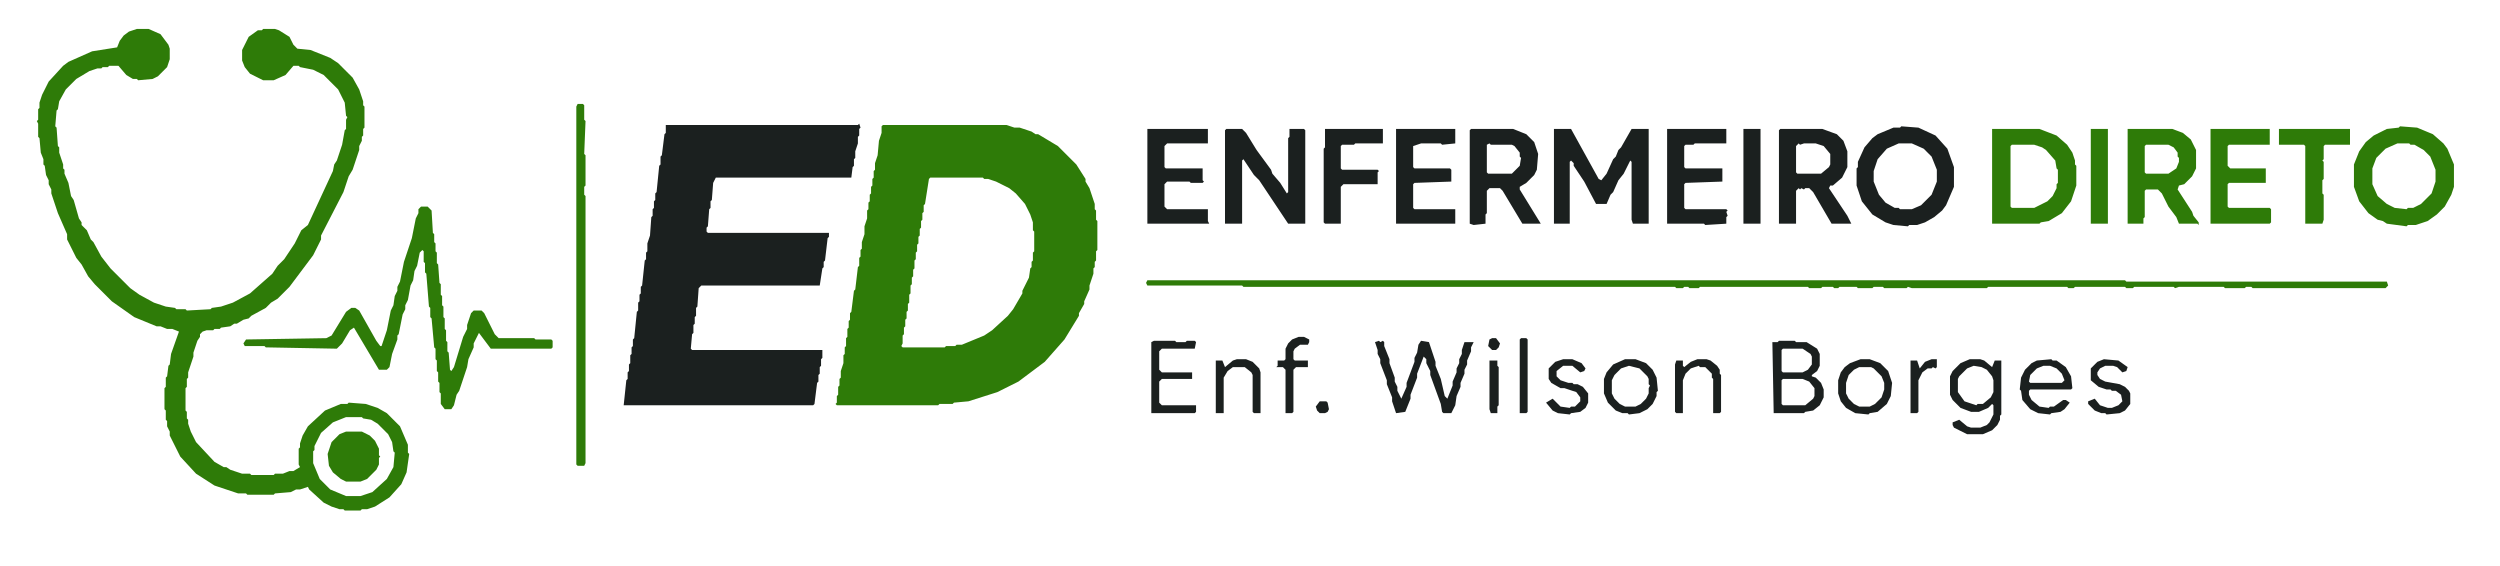
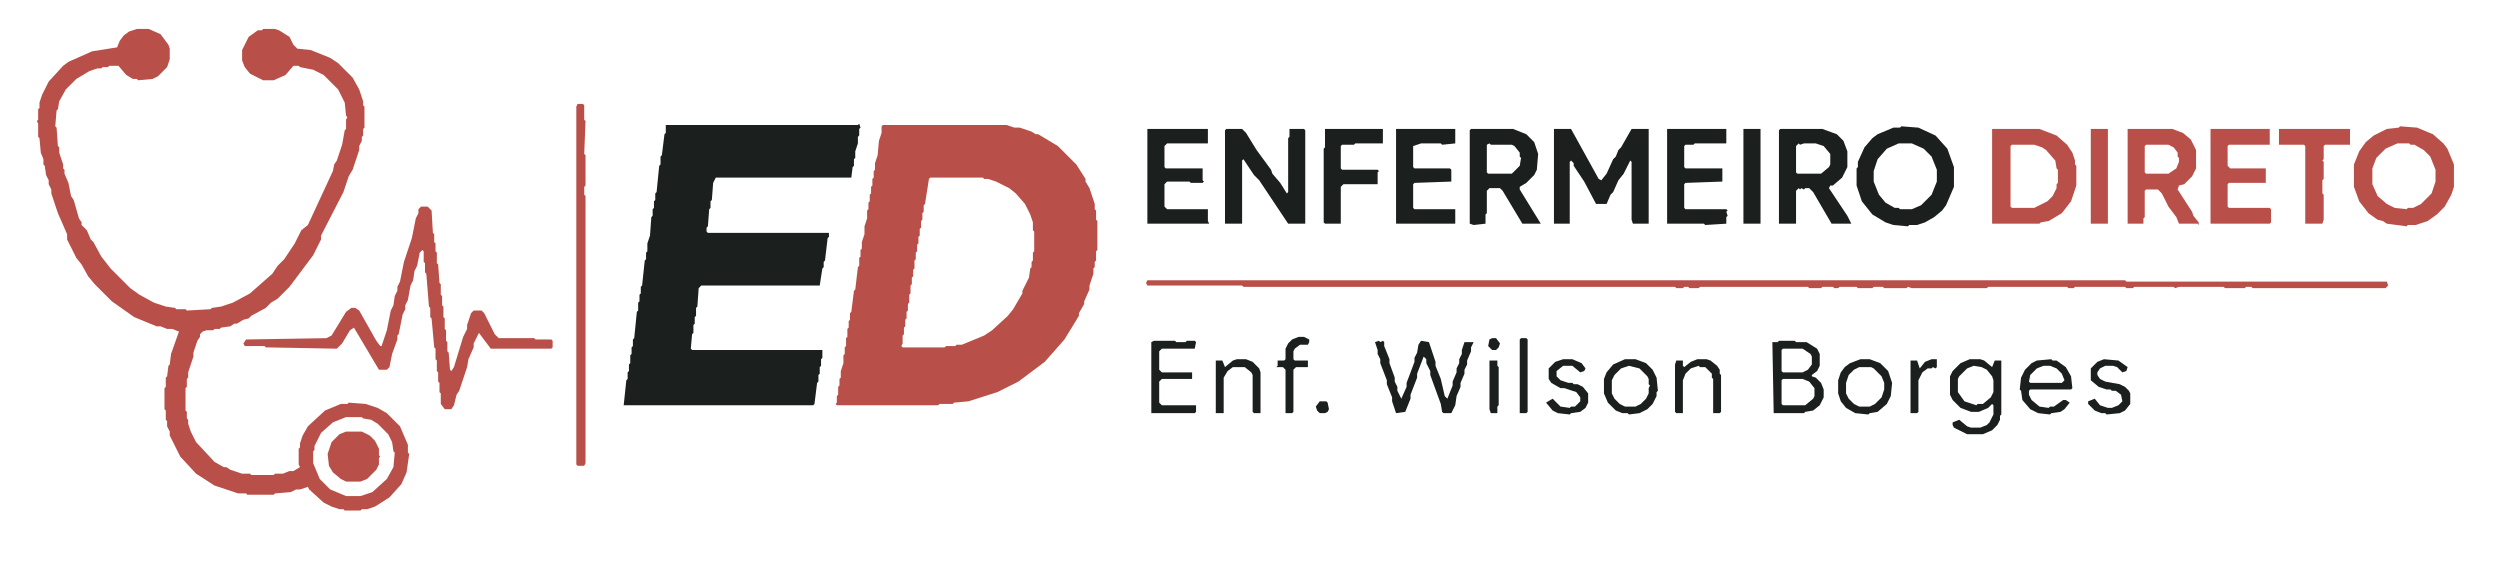
<svg xmlns="http://www.w3.org/2000/svg" width="1900" height="430" viewBox="160 155 1900 430" role="img" aria-label="Enfermeiro Direto — Enf. Wilson Borges">
  <path fill="#1b201f" fill-rule="evenodd" d="M1163 460 L1160 464 L1161 467 L1163 469 L1167 469 L1169 468 L1170 466 L1169 461 L1168 460 Z M1292 429 L1292 466 L1293 469 L1298 469 L1298 464 L1299 463 L1299 434 L1298 433 L1298 429 Z M1759 428 L1754 430 L1749 435 L1749 444 L1755 449 L1761 451 L1764 451 L1765 452 L1768 452 L1772 455 L1773 460 L1770 463 L1765 465 L1762 465 L1756 463 L1752 458 L1747 460 L1747 462 L1752 467 L1757 469 L1760 469 L1761 470 L1771 469 L1775 467 L1779 462 L1779 454 L1778 452 L1775 449 L1771 447 L1760 445 L1756 443 L1754 440 L1754 438 L1756 435 L1760 433 L1766 433 L1769 434 L1773 438 L1776 437 L1777 434 L1770 429 Z M1708 429 L1704 431 L1699 436 L1696 442 L1695 451 L1696 452 L1697 459 L1703 466 L1709 469 L1718 470 L1719 469 L1726 468 L1729 466 L1733 461 L1730 459 L1728 459 L1721 464 L1718 464 L1717 465 L1710 464 L1704 459 L1702 455 L1702 452 L1703 451 L1734 451 L1735 450 L1734 441 L1730 434 L1723 429 L1720 429 L1719 428 Z M1702 445 L1703 440 L1708 435 L1713 433 L1718 433 L1723 435 L1727 439 L1729 444 L1727 446 L1703 446 Z M1657 428 L1650 431 L1644 437 L1642 441 L1642 455 L1644 459 L1650 465 L1658 468 L1664 468 L1671 465 L1674 462 L1675 463 L1675 470 L1672 476 L1670 478 L1665 480 L1658 480 L1655 479 L1649 474 L1644 476 L1644 478 L1645 480 L1655 485 L1667 485 L1674 482 L1678 478 L1680 474 L1680 471 L1681 470 L1681 429 L1676 429 L1674 434 L1668 429 L1665 428 Z M1660 433 L1666 434 L1670 436 L1674 441 L1675 444 L1675 453 L1673 457 L1667 462 L1663 462 L1662 463 L1653 460 L1648 453 L1648 443 L1649 441 L1655 435 Z M1632 428 L1628 428 L1623 430 L1619 435 L1617 429 L1612 429 L1612 469 L1617 469 L1618 468 L1618 444 L1621 438 L1625 435 L1628 435 L1629 434 L1631 435 L1632 434 Z M1574 428 L1566 431 L1562 434 L1559 438 L1557 444 L1557 454 L1559 460 L1563 465 L1570 469 L1580 470 L1581 469 L1587 468 L1594 462 L1597 456 L1598 446 L1595 437 L1589 431 L1581 428 Z M1573 434 L1582 434 L1584 435 L1590 441 L1592 446 L1592 451 L1590 457 L1585 462 L1581 464 L1573 464 L1569 462 L1565 458 L1563 454 L1563 446 L1565 440 L1569 436 Z M1434 429 L1433 432 L1433 468 L1434 469 L1439 469 L1439 444 L1441 439 L1445 435 L1451 433 L1452 434 L1456 434 L1461 439 L1461 442 L1462 443 L1462 469 L1467 469 L1468 468 L1468 440 L1467 439 L1467 436 L1465 433 L1460 429 L1457 428 L1450 428 L1445 430 L1440 434 L1439 433 L1439 429 Z M1395 428 L1386 432 L1381 438 L1379 443 L1379 454 L1382 461 L1388 467 L1393 469 L1397 469 L1398 470 L1406 469 L1412 466 L1416 462 L1419 456 L1419 453 L1420 452 L1419 442 L1416 436 L1411 431 L1403 428 Z M1398 433 L1406 435 L1412 441 L1413 443 L1413 447 L1414 448 L1413 450 L1413 454 L1411 458 L1407 462 L1403 464 L1395 464 L1391 462 L1387 458 L1385 454 L1385 444 L1387 440 L1392 435 Z M1348 428 L1342 430 L1337 435 L1337 443 L1339 446 L1346 450 L1349 450 L1358 453 L1361 457 L1361 460 L1357 464 L1354 464 L1353 465 L1346 464 L1340 458 L1335 461 L1340 467 L1344 469 L1353 470 L1354 469 L1361 468 L1365 465 L1367 461 L1367 454 L1363 449 L1359 447 L1356 447 L1355 446 L1352 446 L1346 444 L1343 441 L1343 437 L1348 433 L1355 433 L1361 438 L1364 437 L1365 435 L1362 431 L1355 428 Z M1084 429 L1084 469 L1090 469 L1090 442 L1093 437 L1097 434 L1106 434 L1111 438 L1112 440 L1112 468 L1113 469 L1118 469 L1118 438 L1117 435 L1112 430 L1107 428 L1100 428 L1097 429 L1091 434 L1089 429 Z M1507 415 L1508 469 L1531 469 L1532 468 L1538 467 L1543 463 L1546 457 L1546 451 L1544 446 L1540 442 L1537 441 L1537 440 L1541 437 L1543 433 L1543 424 L1541 420 L1533 415 L1525 415 L1524 414 L1512 414 L1511 415 Z M1514 444 L1515 443 L1530 443 L1535 445 L1539 450 L1539 456 L1538 458 L1532 463 L1515 463 L1514 462 Z M1514 421 L1515 420 L1530 420 L1536 424 L1537 426 L1537 432 L1534 436 L1530 438 L1515 438 L1514 437 Z M1205 415 L1207 421 L1207 424 L1209 428 L1209 431 L1214 444 L1214 447 L1218 457 L1218 460 L1221 469 L1228 468 L1232 458 L1232 455 L1237 442 L1237 439 L1242 426 L1244 428 L1244 431 L1247 437 L1247 440 L1255 462 L1256 468 L1257 469 L1263 469 L1266 463 L1267 456 L1270 449 L1270 446 L1273 439 L1273 436 L1275 432 L1275 429 L1278 422 L1278 419 L1280 415 L1273 415 L1271 421 L1271 424 L1269 428 L1269 431 L1267 435 L1267 438 L1264 445 L1264 448 L1260 458 L1258 456 L1255 443 L1251 433 L1251 430 L1246 415 L1240 414 L1238 417 L1237 423 L1235 427 L1235 430 L1229 446 L1229 449 L1225 458 L1222 452 L1222 449 L1220 445 L1220 442 L1216 431 L1216 428 L1212 418 L1212 415 L1211 414 L1209 415 L1208 414 Z M1035 415 L1035 469 L1068 469 L1069 468 L1069 463 L1043 463 L1041 461 L1041 445 L1043 443 L1066 443 L1066 438 L1043 438 L1041 436 L1041 422 L1043 420 L1068 420 L1069 415 L1068 414 L1062 414 L1061 415 L1054 415 L1053 414 L1037 414 Z M1316 412 L1315 413 L1315 469 L1320 469 L1321 468 L1321 413 L1320 412 Z M1294 412 L1292 413 L1291 418 L1294 421 L1297 421 L1299 419 L1300 416 L1297 412 Z M1151 411 L1147 411 L1142 413 L1139 416 L1137 420 L1137 428 L1136 429 L1131 429 L1131 433 L1130 434 L1135 434 L1137 436 L1137 469 L1142 469 L1143 468 L1143 436 L1145 434 L1154 434 L1154 429 L1144 429 L1143 428 L1143 422 L1144 420 L1148 417 L1154 417 L1155 415 L1155 413 Z M1513 253 L1512 254 L1512 325 L1525 325 L1525 300 L1527 298 L1528 299 L1529 298 L1531 299 L1532 298 L1535 298 L1538 301 L1552 325 L1567 325 L1564 319 L1550 298 L1551 296 L1553 296 L1560 290 L1564 282 L1564 270 L1561 262 L1556 257 L1545 253 Z M1525 266 L1527 264 L1528 265 L1531 264 L1540 264 L1546 266 L1551 272 L1551 280 L1550 282 L1544 287 L1526 287 L1525 286 Z M1485 253 L1485 325 L1498 325 L1498 253 Z M1427 253 L1427 325 L1455 325 L1456 326 L1472 325 L1472 320 L1473 319 L1472 316 L1473 315 L1472 314 L1441 314 L1440 313 L1440 295 L1441 294 L1469 293 L1469 283 L1441 283 L1440 282 L1440 266 L1441 265 L1447 265 L1448 264 L1472 264 L1472 253 Z M1341 253 L1341 325 L1353 325 L1353 278 L1354 277 L1356 279 L1356 281 L1364 293 L1373 310 L1381 310 L1384 303 L1386 301 L1390 292 L1394 287 L1399 277 L1400 278 L1400 322 L1401 325 L1413 325 L1413 253 L1400 253 L1392 267 L1390 269 L1388 274 L1386 276 L1381 287 L1377 292 L1375 291 L1354 253 Z M1278 253 L1277 254 L1277 325 L1280 326 L1289 325 L1289 318 L1290 317 L1290 300 L1292 298 L1300 298 L1302 300 L1317 325 L1331 325 L1315 299 L1315 297 L1320 294 L1326 288 L1328 284 L1329 272 L1326 263 L1320 257 L1310 253 Z M1290 265 L1292 264 L1293 265 L1309 265 L1311 266 L1315 271 L1315 274 L1316 275 L1315 281 L1309 287 L1291 287 L1290 286 Z M1221 253 L1221 325 L1266 325 L1266 314 L1235 314 L1234 313 L1234 295 L1235 294 L1263 293 L1263 284 L1262 283 L1235 283 L1234 282 L1234 266 L1240 264 L1255 264 L1256 265 L1266 264 L1266 253 Z M1211 253 L1167 253 L1167 267 L1166 268 L1166 324 L1167 325 L1179 325 L1179 297 L1181 295 L1207 295 L1207 286 L1208 285 L1207 284 L1180 284 L1179 283 L1179 266 L1180 265 L1189 265 L1190 264 L1211 264 Z M1092 253 L1091 254 L1091 325 L1104 325 L1104 277 L1105 276 L1113 288 L1117 292 L1139 325 L1152 325 L1152 254 L1151 253 L1140 253 L1140 259 L1139 260 L1139 301 L1138 302 L1133 294 L1127 287 L1126 284 L1115 269 L1107 256 L1104 253 Z M1032 253 L1032 325 L1079 325 L1078 323 L1078 314 L1047 314 L1045 312 L1045 295 L1047 293 L1064 293 L1065 294 L1074 294 L1075 293 L1074 292 L1074 283 L1046 283 L1045 282 L1045 266 L1047 264 L1078 264 L1078 253 Z M1605 251 L1604 252 L1599 252 L1587 257 L1583 260 L1577 267 L1572 278 L1572 282 L1571 283 L1571 296 L1575 308 L1583 318 L1593 324 L1599 326 L1610 327 L1611 326 L1617 326 L1623 324 L1630 320 L1636 315 L1639 311 L1645 297 L1645 282 L1640 268 L1631 258 L1618 252 Z M1603 264 L1613 264 L1622 268 L1628 274 L1632 284 L1632 293 L1628 303 L1620 311 L1613 314 L1604 314 L1603 313 L1600 313 L1593 309 L1588 303 L1584 293 L1584 285 L1587 276 L1594 268 Z M813 249 L812 250 L666 250 L666 256 L665 257 L663 273 L662 274 L662 280 L661 281 L659 301 L658 302 L658 307 L657 308 L657 313 L656 314 L656 319 L655 320 L654 334 L652 340 L652 346 L651 347 L651 352 L650 353 L648 372 L647 373 L647 378 L646 379 L646 384 L645 385 L645 391 L644 392 L642 412 L641 413 L641 418 L640 419 L640 424 L639 425 L639 431 L638 432 L638 437 L637 438 L637 443 L636 444 L634 463 L778 463 L779 462 L781 446 L782 445 L782 440 L783 439 L783 434 L784 433 L784 428 L785 427 L785 421 L686 421 L685 420 L686 409 L687 408 L687 402 L688 401 L688 396 L689 395 L689 389 L690 388 L691 374 L693 372 L783 372 L785 359 L786 358 L786 354 L787 353 L789 336 L790 335 L790 332 L698 332 L697 331 L697 328 L698 327 L699 314 L700 313 L700 308 L701 307 L702 294 L704 290 L807 290 L808 282 L809 281 L809 276 L810 275 L810 270 L812 264 L812 259 L813 258 L813 253 L814 252 Z" />
-   <path fill="#2e7b08" fill-rule="evenodd" d="M1031 370 L1032 372 L1104 372 L1105 373 L1433 373 L1434 374 L1439 374 L1440 373 L1443 373 L1444 374 L1451 374 L1452 373 L1534 373 L1535 374 L1544 374 L1545 373 L1553 373 L1554 374 L1557 374 L1558 373 L1571 373 L1572 374 L1583 374 L1584 373 L1591 373 L1592 374 L1609 374 L1610 373 L1613 374 L1670 374 L1671 373 L1731 373 L1732 374 L1736 374 L1737 373 L1775 373 L1776 374 L1781 374 L1782 373 L1812 373 L1813 374 L1816 373 L1850 373 L1851 374 L1866 374 L1867 373 L1871 373 L1872 374 L1973 374 L1975 372 L1974 369 L1776 369 L1775 368 L1032 368 Z M580 414 L579 413 L567 413 L566 412 L539 412 L536 409 L528 393 L526 391 L520 391 L518 393 L515 402 L515 405 L512 411 L505 434 L503 437 L502 436 L501 423 L500 422 L500 415 L499 414 L499 406 L498 405 L498 397 L497 396 L497 388 L496 387 L496 380 L495 379 L495 371 L494 370 L493 356 L492 355 L492 347 L491 346 L491 340 L490 339 L490 333 L489 332 L488 315 L485 312 L480 312 L478 314 L478 317 L476 321 L473 336 L467 354 L464 369 L462 373 L462 376 L460 380 L459 387 L457 391 L454 406 L450 418 L449 418 L446 414 L433 391 L430 389 L427 389 L423 392 L412 410 L408 412 L347 413 L345 416 L346 418 L361 418 L362 419 L416 420 L420 416 L426 406 L429 404 L448 436 L454 436 L456 434 L458 424 L462 413 L462 410 L463 409 L466 394 L468 390 L468 387 L470 383 L472 372 L474 368 L475 361 L477 357 L479 347 L481 345 L482 346 L482 354 L483 355 L483 362 L484 363 L486 388 L487 389 L487 396 L488 397 L490 419 L491 420 L491 428 L492 429 L492 437 L493 438 L493 445 L494 446 L494 453 L495 454 L495 462 L498 466 L503 466 L505 463 L507 455 L509 452 L515 434 L516 428 L520 419 L520 416 L524 408 L533 420 L579 420 L580 419 Z M1892 253 L1892 265 L1911 265 L1912 266 L1912 325 L1925 325 L1926 322 L1926 303 L1925 302 L1925 292 L1926 291 L1926 278 L1925 277 L1926 276 L1926 266 L1927 265 L1946 265 L1946 253 Z M1840 253 L1840 325 L1885 325 L1886 324 L1886 314 L1885 313 L1854 313 L1853 312 L1853 295 L1854 294 L1882 294 L1882 283 L1855 283 L1853 281 L1853 266 L1854 265 L1885 265 L1885 253 Z M1777 253 L1777 325 L1789 325 L1789 321 L1790 320 L1790 300 L1791 299 L1800 299 L1803 302 L1808 312 L1814 320 L1816 325 L1830 325 L1831 326 L1831 324 L1827 319 L1826 316 L1815 299 L1816 296 L1820 295 L1826 289 L1829 283 L1829 269 L1825 261 L1819 256 L1811 253 Z M1790 266 L1791 265 L1808 265 L1812 267 L1815 271 L1815 274 L1816 275 L1816 278 L1814 283 L1808 287 L1791 287 L1790 286 Z M1749 253 L1749 325 L1762 325 L1762 253 Z M1674 253 L1674 325 L1710 325 L1711 324 L1717 323 L1727 317 L1734 308 L1738 296 L1738 281 L1737 280 L1737 277 L1735 271 L1731 265 L1723 258 L1710 253 Z M1689 265 L1706 265 L1712 267 L1715 269 L1722 277 L1723 283 L1724 284 L1724 294 L1723 295 L1723 298 L1720 304 L1716 308 L1706 313 L1689 313 L1688 312 L1688 266 Z M1984 251 L1983 252 L1974 253 L1964 258 L1958 263 L1953 270 L1949 280 L1949 297 L1953 308 L1960 317 L1967 322 L1971 323 L1974 325 L1989 327 L1990 326 L1996 326 L2005 323 L2012 318 L2018 312 L2023 303 L2025 297 L2025 280 L2020 268 L2017 264 L2009 257 L1997 252 Z M1982 264 L1991 264 L1992 265 L1995 265 L2002 269 L2007 274 L2011 284 L2011 293 L2008 302 L2000 310 L1994 313 L1990 313 L1989 314 L1980 313 L1974 310 L1967 304 L1963 295 L1963 283 L1966 275 L1973 268 Z M831 250 L830 251 L830 256 L828 262 L827 273 L825 279 L825 284 L824 285 L824 290 L823 291 L823 296 L822 297 L822 302 L821 303 L821 308 L820 309 L820 314 L819 315 L819 321 L817 327 L817 333 L815 339 L815 344 L814 345 L814 350 L813 351 L813 357 L812 358 L810 375 L809 376 L807 392 L806 393 L806 398 L805 399 L805 404 L804 405 L804 411 L803 412 L803 418 L802 419 L802 424 L801 425 L801 431 L799 437 L799 442 L798 443 L798 448 L797 449 L797 455 L796 456 L796 461 L795 462 L796 463 L873 463 L874 462 L884 462 L885 461 L896 460 L918 453 L934 445 L954 430 L969 413 L980 395 L980 393 L984 386 L984 384 L988 375 L988 372 L991 363 L991 359 L992 358 L992 354 L993 353 L993 346 L994 345 L994 323 L993 322 L993 315 L992 314 L992 310 L988 298 L985 293 L985 291 L978 280 L964 266 L949 257 L947 257 L944 255 L935 252 L931 252 L925 250 Z M927 298 L932 302 L939 310 L943 318 L945 324 L945 330 L946 331 L946 346 L945 347 L945 353 L944 354 L944 358 L943 359 L942 366 L937 376 L937 378 L930 390 L926 395 L914 406 L908 410 L891 417 L887 417 L886 418 L879 418 L878 419 L846 419 L845 418 L846 416 L846 410 L847 409 L847 404 L848 403 L848 398 L849 397 L849 392 L850 391 L850 386 L851 385 L851 379 L852 378 L852 372 L853 371 L853 366 L854 365 L854 360 L855 359 L855 353 L856 352 L856 347 L857 346 L857 341 L858 340 L858 335 L859 334 L859 329 L860 328 L860 323 L861 322 L861 317 L862 316 L862 311 L863 310 L866 291 L867 290 L907 290 L908 291 L911 291 L917 293 Z M599 234 L598 236 L598 508 L599 509 L604 509 L605 507 L605 304 L604 303 L604 297 L605 296 L605 273 L604 272 L605 247 L604 246 L604 235 L603 234 Z M212 202 L208 205 L197 217 L192 227 L190 233 L190 237 L189 238 L189 246 L188 247 L189 249 L189 259 L190 260 L191 271 L193 276 L193 280 L194 281 L195 288 L197 292 L197 295 L199 299 L199 302 L204 317 L211 333 L211 337 L218 351 L222 356 L227 365 L232 371 L245 384 L262 396 L279 403 L282 403 L287 405 L291 405 L296 407 L290 424 L289 432 L288 433 L287 441 L286 442 L286 449 L285 450 L285 466 L286 467 L286 474 L287 475 L287 479 L289 483 L289 486 L297 502 L309 515 L323 524 L341 530 L347 530 L348 531 L368 531 L369 530 L381 529 L385 527 L388 527 L394 525 L395 527 L406 537 L412 540 L418 542 L421 542 L422 543 L434 543 L435 542 L439 542 L445 540 L456 533 L465 523 L469 514 L471 500 L470 499 L470 493 L464 479 L454 469 L447 465 L438 462 L425 461 L424 462 L419 462 L407 467 L394 479 L390 486 L388 492 L388 495 L387 496 L387 508 L388 510 L383 513 L380 513 L375 515 L369 515 L368 516 L351 516 L350 515 L344 515 L335 512 L332 510 L330 510 L323 506 L309 491 L305 483 L303 477 L303 474 L302 473 L302 468 L301 467 L301 450 L302 449 L302 443 L303 442 L303 438 L307 426 L307 423 L310 414 L312 411 L312 409 L314 407 L317 406 L322 406 L323 405 L327 405 L328 404 L335 403 L338 401 L340 401 L345 398 L349 397 L351 395 L362 389 L366 385 L371 382 L380 373 L398 349 L404 337 L404 334 L421 301 L425 289 L428 284 L433 269 L433 266 L435 262 L435 259 L436 258 L436 253 L437 252 L437 236 L436 235 L436 232 L433 223 L428 214 L417 203 L411 199 L396 193 L386 192 L383 189 L380 183 L372 178 L369 177 L360 177 L359 178 L356 178 L349 183 L344 193 L344 201 L346 206 L350 211 L360 216 L368 216 L377 212 L383 205 L387 205 L388 206 L398 208 L406 212 L417 223 L422 233 L423 243 L424 244 L423 246 L423 253 L422 254 L420 265 L416 277 L414 280 L413 285 L394 326 L389 330 L384 340 L376 352 L371 357 L367 363 L350 378 L337 385 L328 388 L321 389 L320 390 L302 391 L301 390 L294 390 L293 389 L286 388 L277 385 L266 379 L259 374 L244 359 L237 350 L231 339 L229 337 L226 330 L222 326 L222 324 L220 321 L216 307 L214 304 L212 294 L209 287 L209 284 L208 283 L208 280 L205 271 L205 267 L204 266 L203 252 L202 251 L203 239 L204 238 L205 232 L210 223 L218 215 L228 209 L234 207 L237 207 L238 206 L242 206 L243 205 L250 205 L256 212 L261 215 L264 215 L265 216 L276 215 L280 213 L287 206 L289 200 L289 192 L288 189 L282 181 L273 177 L264 177 L258 179 L254 182 L251 186 L249 191 L230 194 Z M423 472 L435 472 L436 473 L442 474 L447 477 L455 485 L458 491 L459 498 L460 499 L459 510 L454 519 L443 529 L434 532 L423 532 L411 527 L403 519 L398 507 L398 498 L399 497 L399 494 L404 484 L413 476 Z M423 483 L418 485 L412 491 L409 500 L410 509 L413 514 L419 519 L423 521 L434 521 L439 519 L446 512 L448 508 L448 503 L449 502 L448 501 L448 496 L445 490 L441 486 L435 483 Z" />
+   <path fill="#b94f49" fill-rule="evenodd" d="M1031 370 L1032 372 L1104 372 L1105 373 L1433 373 L1434 374 L1439 374 L1440 373 L1443 373 L1444 374 L1451 374 L1452 373 L1534 373 L1535 374 L1544 374 L1545 373 L1553 373 L1554 374 L1557 374 L1558 373 L1571 373 L1572 374 L1583 374 L1584 373 L1591 373 L1592 374 L1609 374 L1610 373 L1613 374 L1670 374 L1671 373 L1731 373 L1732 374 L1736 374 L1737 373 L1775 373 L1776 374 L1781 374 L1782 373 L1812 373 L1813 374 L1816 373 L1850 373 L1851 374 L1866 374 L1867 373 L1871 373 L1872 374 L1973 374 L1975 372 L1974 369 L1776 369 L1775 368 L1032 368 Z M580 414 L579 413 L567 413 L566 412 L539 412 L536 409 L528 393 L526 391 L520 391 L518 393 L515 402 L515 405 L512 411 L505 434 L503 437 L502 436 L501 423 L500 422 L500 415 L499 414 L499 406 L498 405 L498 397 L497 396 L497 388 L496 387 L496 380 L495 379 L495 371 L494 370 L493 356 L492 355 L492 347 L491 346 L491 340 L490 339 L490 333 L489 332 L488 315 L485 312 L480 312 L478 314 L478 317 L476 321 L473 336 L467 354 L464 369 L462 373 L462 376 L460 380 L459 387 L457 391 L454 406 L450 418 L449 418 L446 414 L433 391 L430 389 L427 389 L423 392 L412 410 L408 412 L347 413 L345 416 L346 418 L361 418 L362 419 L416 420 L420 416 L426 406 L429 404 L448 436 L454 436 L456 434 L458 424 L462 413 L462 410 L463 409 L466 394 L468 390 L468 387 L470 383 L472 372 L474 368 L475 361 L477 357 L479 347 L481 345 L482 346 L482 354 L483 355 L483 362 L484 363 L486 388 L487 389 L487 396 L488 397 L490 419 L491 420 L491 428 L492 429 L492 437 L493 438 L493 445 L494 446 L494 453 L495 454 L495 462 L498 466 L503 466 L505 463 L507 455 L509 452 L515 434 L516 428 L520 419 L520 416 L524 408 L533 420 L579 420 L580 419 Z M1892 253 L1892 265 L1911 265 L1912 266 L1912 325 L1925 325 L1926 322 L1926 303 L1925 302 L1925 292 L1926 291 L1926 278 L1925 277 L1926 276 L1926 266 L1927 265 L1946 265 L1946 253 Z M1840 253 L1840 325 L1885 325 L1886 324 L1886 314 L1885 313 L1854 313 L1853 312 L1853 295 L1854 294 L1882 294 L1882 283 L1855 283 L1853 281 L1853 266 L1854 265 L1885 265 L1885 253 Z M1777 253 L1777 325 L1789 325 L1789 321 L1790 320 L1790 300 L1791 299 L1800 299 L1803 302 L1808 312 L1814 320 L1816 325 L1830 325 L1831 326 L1831 324 L1827 319 L1826 316 L1815 299 L1816 296 L1820 295 L1826 289 L1829 283 L1829 269 L1825 261 L1819 256 L1811 253 Z M1790 266 L1791 265 L1808 265 L1812 267 L1815 271 L1815 274 L1816 275 L1816 278 L1814 283 L1808 287 L1791 287 L1790 286 Z M1749 253 L1749 325 L1762 325 L1762 253 Z M1674 253 L1674 325 L1710 325 L1711 324 L1717 323 L1727 317 L1734 308 L1738 296 L1738 281 L1737 280 L1737 277 L1735 271 L1731 265 L1723 258 L1710 253 Z M1689 265 L1706 265 L1712 267 L1715 269 L1722 277 L1723 283 L1724 284 L1724 294 L1723 295 L1723 298 L1720 304 L1716 308 L1706 313 L1689 313 L1688 312 L1688 266 Z M1984 251 L1983 252 L1974 253 L1964 258 L1958 263 L1953 270 L1949 280 L1949 297 L1953 308 L1960 317 L1967 322 L1971 323 L1974 325 L1989 327 L1990 326 L1996 326 L2005 323 L2012 318 L2018 312 L2023 303 L2025 297 L2025 280 L2020 268 L2017 264 L2009 257 L1997 252 Z M1982 264 L1991 264 L1992 265 L1995 265 L2002 269 L2007 274 L2011 284 L2011 293 L2008 302 L2000 310 L1994 313 L1990 313 L1989 314 L1980 313 L1974 310 L1967 304 L1963 295 L1963 283 L1966 275 L1973 268 Z M831 250 L830 251 L830 256 L828 262 L827 273 L825 279 L825 284 L824 285 L824 290 L823 291 L823 296 L822 297 L822 302 L821 303 L821 308 L820 309 L820 314 L819 315 L819 321 L817 327 L817 333 L815 339 L815 344 L814 345 L814 350 L813 351 L813 357 L812 358 L810 375 L809 376 L807 392 L806 393 L806 398 L805 399 L805 404 L804 405 L804 411 L803 412 L803 418 L802 419 L802 424 L801 425 L801 431 L799 437 L799 442 L798 443 L798 448 L797 449 L797 455 L796 456 L796 461 L795 462 L796 463 L873 463 L874 462 L884 462 L885 461 L896 460 L918 453 L934 445 L954 430 L969 413 L980 395 L980 393 L984 386 L984 384 L988 375 L988 372 L991 363 L991 359 L992 358 L992 354 L993 353 L993 346 L994 345 L994 323 L993 322 L993 315 L992 314 L992 310 L988 298 L985 293 L985 291 L978 280 L964 266 L949 257 L947 257 L944 255 L935 252 L931 252 L925 250 Z M927 298 L932 302 L939 310 L943 318 L945 324 L945 330 L946 331 L946 346 L945 347 L945 353 L944 354 L944 358 L943 359 L942 366 L937 376 L937 378 L930 390 L926 395 L914 406 L908 410 L891 417 L887 417 L886 418 L879 418 L878 419 L846 419 L845 418 L846 416 L846 410 L847 409 L847 404 L848 403 L848 398 L849 397 L849 392 L850 391 L850 386 L851 385 L851 379 L852 378 L852 372 L853 371 L853 366 L854 365 L854 360 L855 359 L855 353 L856 352 L856 347 L857 346 L857 341 L858 340 L858 335 L859 334 L859 329 L860 328 L860 323 L861 322 L861 317 L862 316 L862 311 L863 310 L866 291 L867 290 L907 290 L908 291 L911 291 L917 293 Z M599 234 L598 236 L598 508 L599 509 L604 509 L605 507 L605 304 L604 303 L604 297 L605 296 L605 273 L604 272 L605 247 L604 246 L604 235 L603 234 Z M212 202 L208 205 L197 217 L192 227 L190 233 L190 237 L189 238 L189 246 L188 247 L189 249 L189 259 L190 260 L191 271 L193 276 L193 280 L194 281 L195 288 L197 292 L197 295 L199 299 L199 302 L204 317 L211 333 L211 337 L218 351 L222 356 L227 365 L232 371 L245 384 L262 396 L279 403 L282 403 L287 405 L291 405 L296 407 L290 424 L289 432 L288 433 L287 441 L286 442 L286 449 L285 450 L285 466 L286 467 L286 474 L287 475 L287 479 L289 483 L289 486 L297 502 L309 515 L323 524 L341 530 L347 530 L348 531 L368 531 L369 530 L381 529 L385 527 L388 527 L394 525 L395 527 L406 537 L412 540 L418 542 L421 542 L422 543 L434 543 L435 542 L439 542 L445 540 L456 533 L465 523 L469 514 L471 500 L470 499 L470 493 L464 479 L454 469 L447 465 L438 462 L425 461 L424 462 L419 462 L407 467 L394 479 L390 486 L388 492 L388 495 L387 496 L387 508 L388 510 L383 513 L380 513 L375 515 L369 515 L368 516 L351 516 L350 515 L344 515 L335 512 L332 510 L330 510 L323 506 L309 491 L305 483 L303 477 L303 474 L302 473 L302 468 L301 467 L301 450 L302 449 L302 443 L303 442 L303 438 L307 426 L307 423 L310 414 L312 411 L312 409 L314 407 L317 406 L322 406 L323 405 L327 405 L328 404 L335 403 L338 401 L340 401 L345 398 L349 397 L351 395 L362 389 L366 385 L371 382 L380 373 L398 349 L404 337 L404 334 L421 301 L425 289 L428 284 L433 269 L433 266 L435 262 L435 259 L436 258 L436 253 L437 252 L437 236 L436 235 L436 232 L433 223 L428 214 L417 203 L411 199 L396 193 L386 192 L383 189 L380 183 L372 178 L369 177 L360 177 L359 178 L356 178 L349 183 L344 193 L344 201 L346 206 L350 211 L360 216 L368 216 L377 212 L383 205 L387 205 L388 206 L398 208 L406 212 L417 223 L422 233 L423 243 L424 244 L423 246 L423 253 L422 254 L420 265 L416 277 L414 280 L413 285 L394 326 L389 330 L384 340 L376 352 L371 357 L367 363 L350 378 L337 385 L328 388 L321 389 L320 390 L302 391 L301 390 L294 390 L293 389 L286 388 L277 385 L266 379 L259 374 L244 359 L237 350 L231 339 L229 337 L226 330 L222 326 L222 324 L220 321 L216 307 L214 304 L212 294 L209 287 L209 284 L208 283 L208 280 L205 271 L205 267 L204 266 L203 252 L202 251 L203 239 L204 238 L205 232 L210 223 L218 215 L228 209 L234 207 L237 207 L238 206 L242 206 L243 205 L250 205 L256 212 L261 215 L264 215 L265 216 L276 215 L280 213 L287 206 L289 200 L289 192 L288 189 L282 181 L273 177 L264 177 L258 179 L254 182 L251 186 L249 191 L230 194 Z M423 472 L435 472 L436 473 L442 474 L447 477 L455 485 L458 491 L459 498 L460 499 L459 510 L454 519 L443 529 L434 532 L423 532 L411 527 L403 519 L398 507 L398 498 L399 497 L399 494 L404 484 L413 476 Z M423 483 L418 485 L412 491 L409 500 L410 509 L413 514 L419 519 L423 521 L434 521 L439 519 L446 512 L448 508 L448 503 L449 502 L448 501 L448 496 L445 490 L441 486 L435 483 Z" />
</svg>
